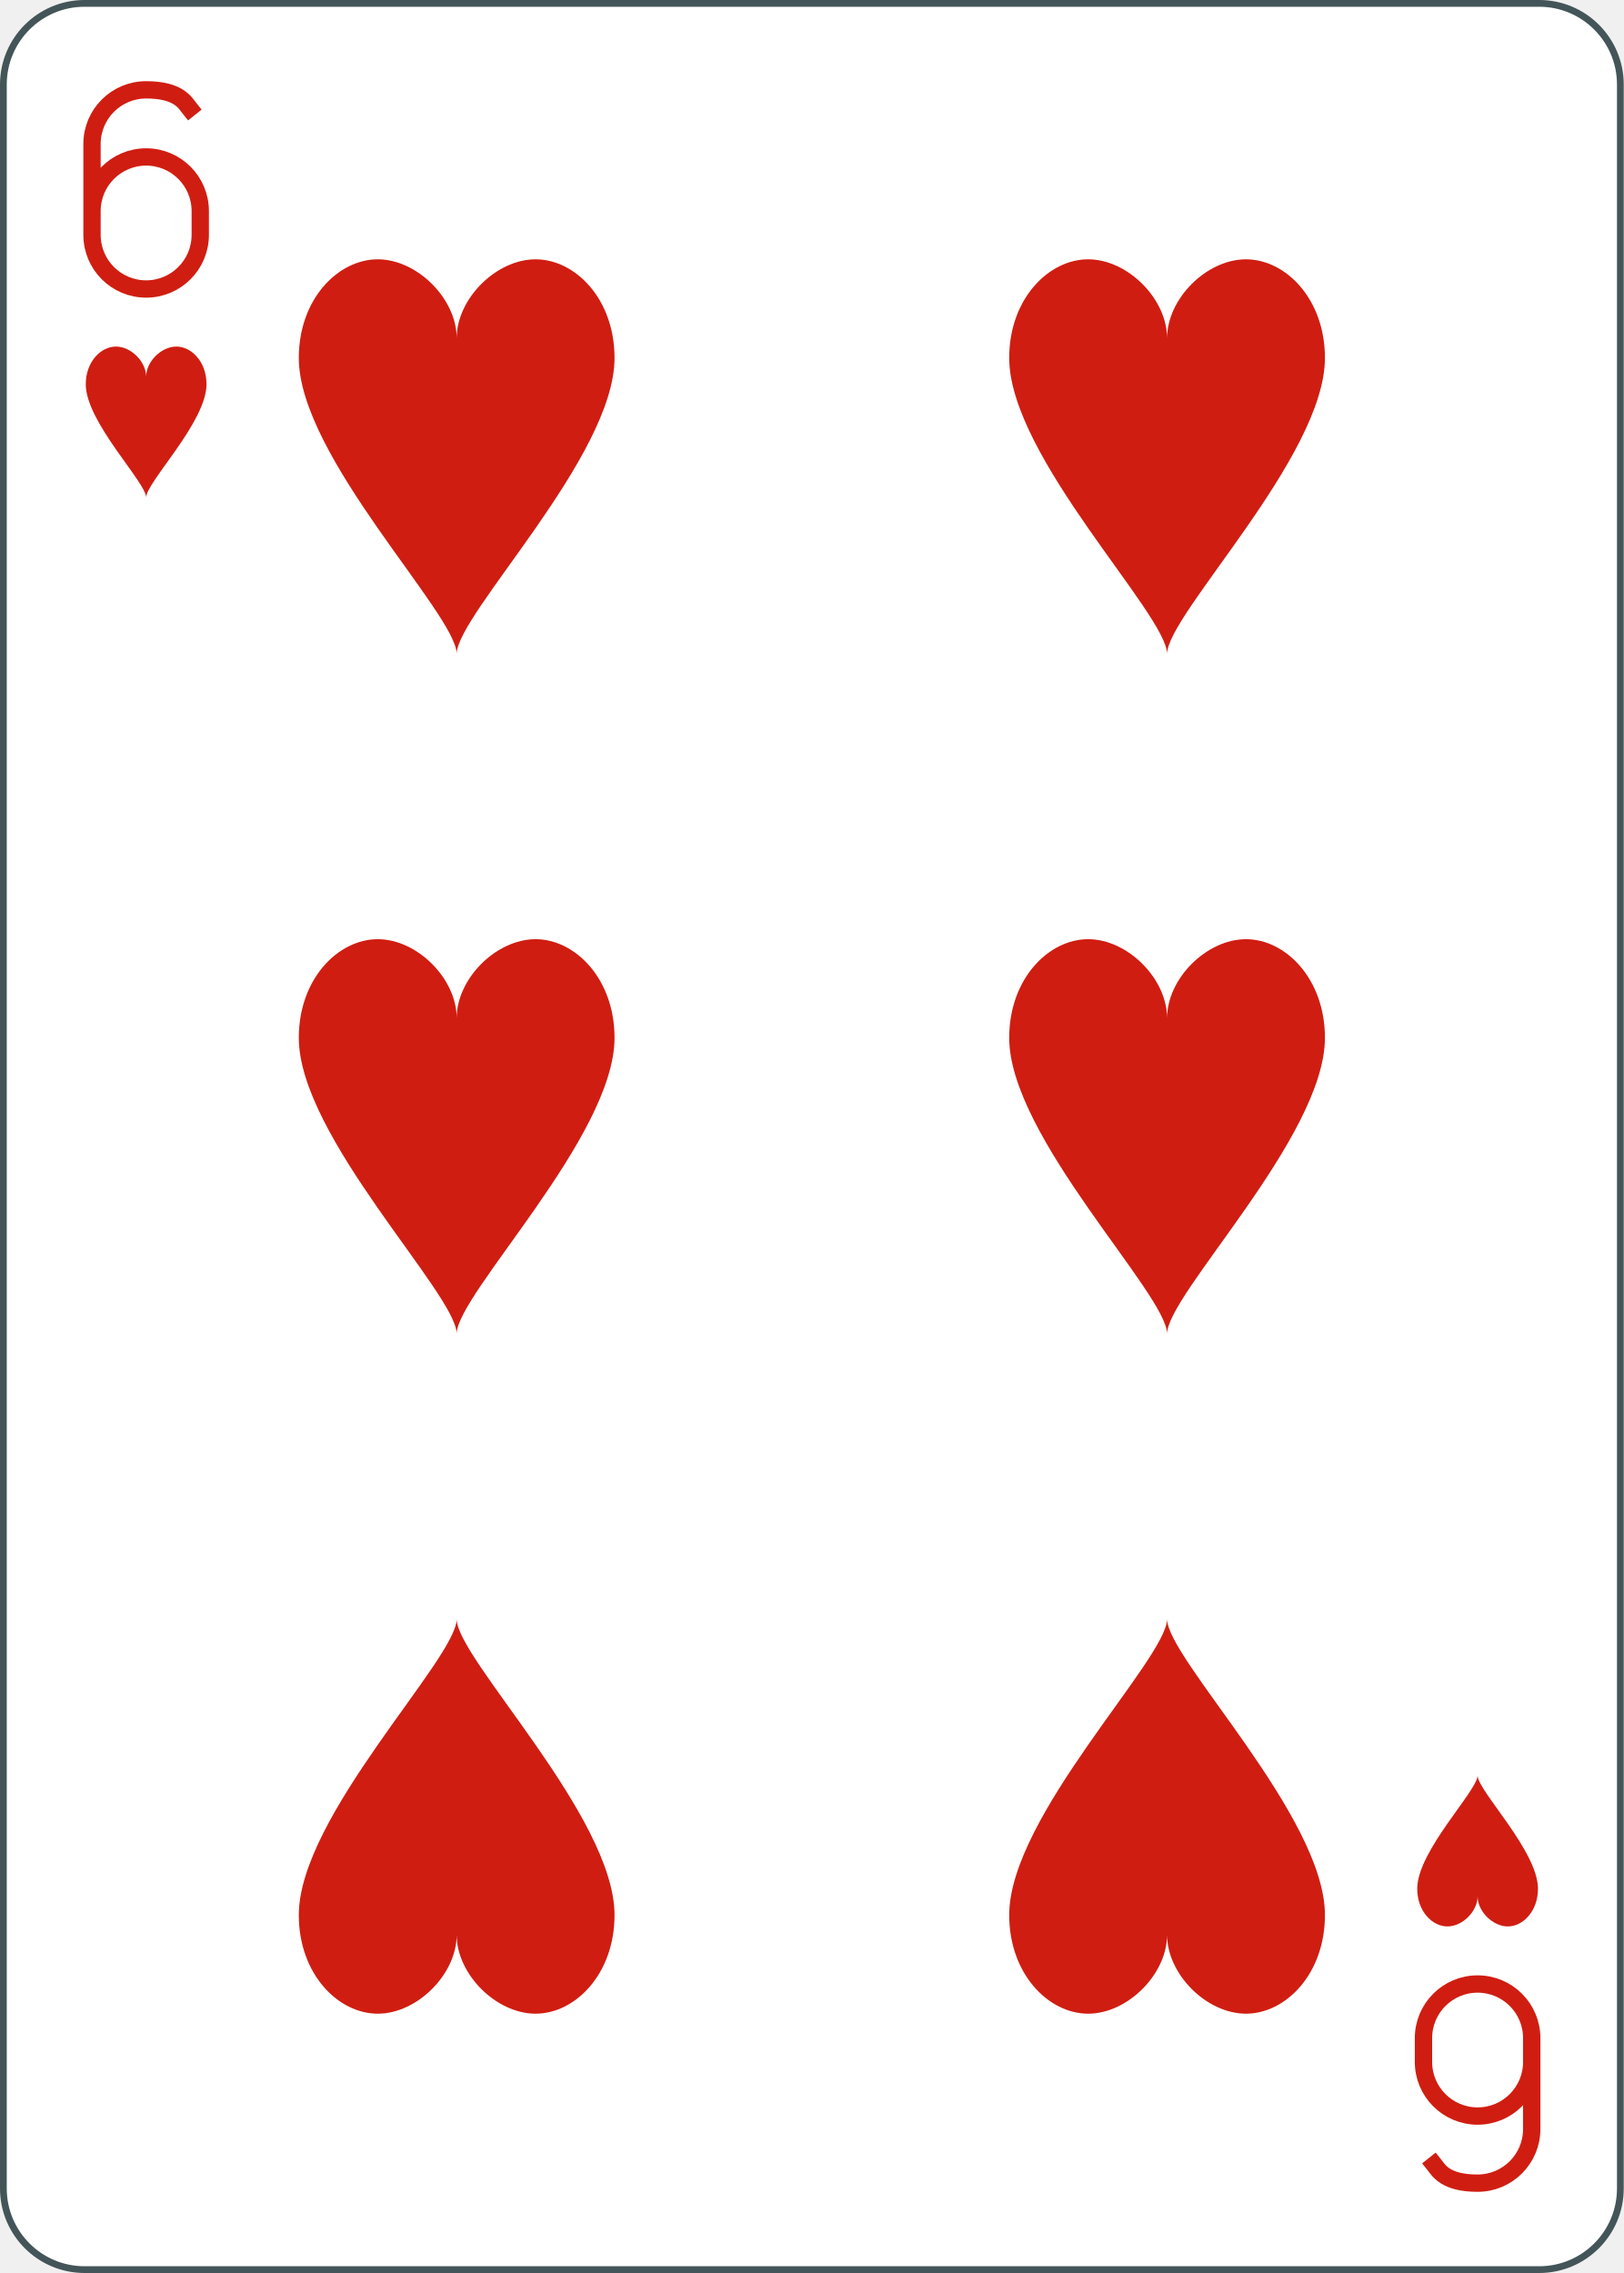
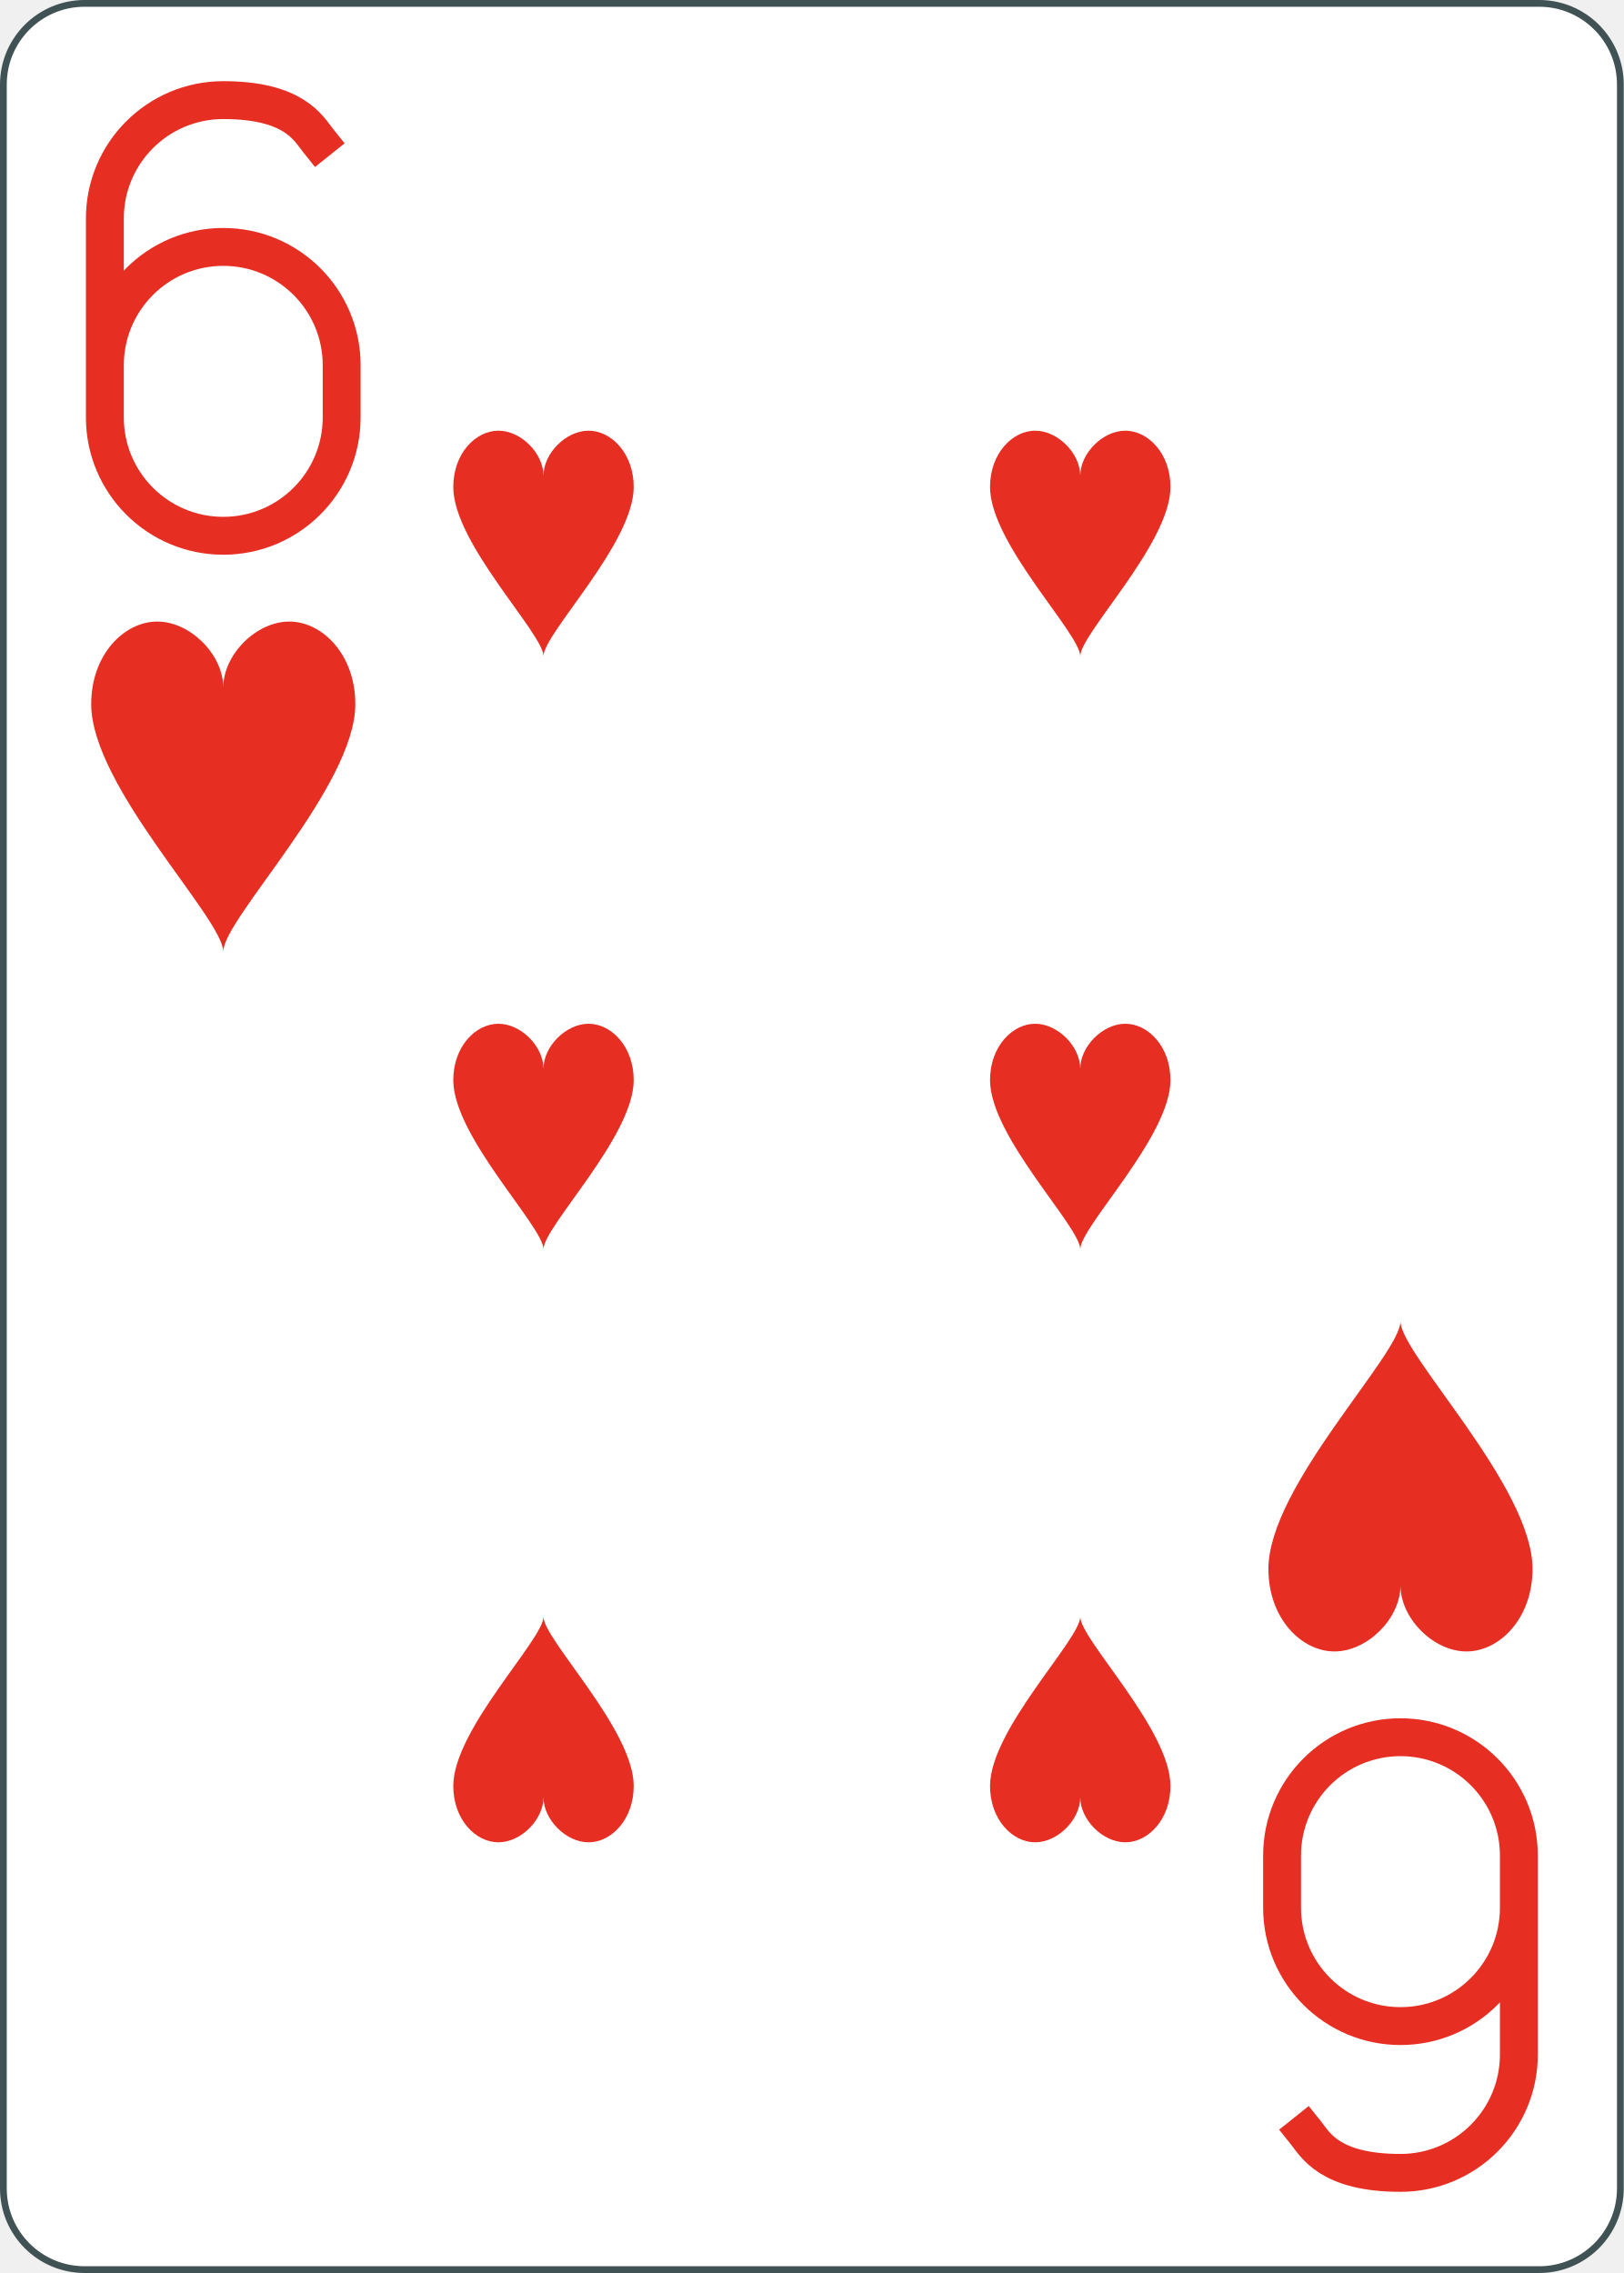
<svg xmlns="http://www.w3.org/2000/svg" xmlns:xlink="http://www.w3.org/1999/xlink" class="card" face="6H" height="3.5in" preserveAspectRatio="none" viewBox="-120 -168 240 336" width="2.5in">
  <defs>
    <symbol id="SH6" viewBox="-600 -600 1200 1200" preserveAspectRatio="xMinYMid">
-       <path d="M0 -300C0 -400 100 -500 200 -500C300 -500 400 -400 400 -250C400 0 0 400 0 500C0 400 -400 0 -400 -250C-400 -400 -300 -500 -200 -500C-100 -500 0 -400 -0 -300Z" fill="#d01d11" />
+       <path d="M0 -300C0 -400 100 -500 200 -500C300 -500 400 -400 400 -250C400 0 0 400 0 500C0 400 -400 0 -400 -250C-400 -400 -300 -500 -200 -500C-100 -500 0 -400 -0 -300Z" fill="#e62e22" />
    </symbol>
    <symbol id="VH6" viewBox="-500 -500 1000 1000" preserveAspectRatio="xMinYMid">
-       <path d="M-250 100A250 250 0 0 1 250 100L250 210A250 250 0 0 1 -250 210L-250 -210A250 250 0 0 1 0 -460C150 -460 180 -400 200 -375" stroke="#d01d11" stroke-width="80" stroke-linecap="square" stroke-miterlimit="1.5" fill="none" />
+       <path d="M-250 100A250 250 0 0 1 250 100L250 210A250 250 0 0 1 -250 210L-250 -210A250 250 0 0 1 0 -460C150 -460 180 -400 200 -375" stroke="#e62e22" stroke-width="80" stroke-linecap="square" stroke-miterlimit="1.5" fill="none" />
    </symbol>
  </defs>
-   <rect width="239" height="335" x="-119.5" y="-167.5" rx="12" ry="12" fill="white" stroke="#435558" />
-   <use xlink:href="#VH6" height="32" width="32" x="-114.4" y="-156" />
-   <use xlink:href="#SH6" height="26.769" width="26.769" x="-111.784" y="-119" />
-   <use xlink:href="#SH6" height="70" width="70" x="-87.501" y="-135.501" />
-   <use xlink:href="#SH6" height="70" width="70" x="17.501" y="-135.501" />
-   <use xlink:href="#SH6" height="70" width="70" x="-87.501" y="-35" />
-   <use xlink:href="#SH6" height="70" width="70" x="17.501" y="-35" />
+   <rect width="239" height="335" x="-119.5" y="-167.5" rx="12" ry="12" fill="white" stroke="#415255" />
+   <use xlink:href="#VH6" height="70" width="70" x="-122" y="-156" />
+   <use xlink:href="#SH6" height="58.558" width="58.558" x="-116.279" y="-81" />
+   <use xlink:href="#SH6" height="40" width="40" x="-59.668" y="-107.668" />
+   <use xlink:href="#SH6" height="40" width="40" x="19.668" y="-107.668" />
+   <use xlink:href="#SH6" height="40" width="40" x="-59.668" y="-20" />
+   <use xlink:href="#SH6" height="40" width="40" x="19.668" y="-20" />
  <g transform="rotate(180)">
-     <use xlink:href="#VH6" height="32" width="32" x="-114.4" y="-156" />
-     <use xlink:href="#SH6" height="26.769" width="26.769" x="-111.784" y="-119" />
-     <use xlink:href="#SH6" height="70" width="70" x="-87.501" y="-135.501" />
-     <use xlink:href="#SH6" height="70" width="70" x="17.501" y="-135.501" />
+     <use xlink:href="#VH6" height="70" width="70" x="-122" y="-156" />
+     <use xlink:href="#SH6" height="58.558" width="58.558" x="-116.279" y="-81" />
+     <use xlink:href="#SH6" height="40" width="40" x="-59.668" y="-107.668" />
+     <use xlink:href="#SH6" height="40" width="40" x="19.668" y="-107.668" />
  </g>
</svg>
